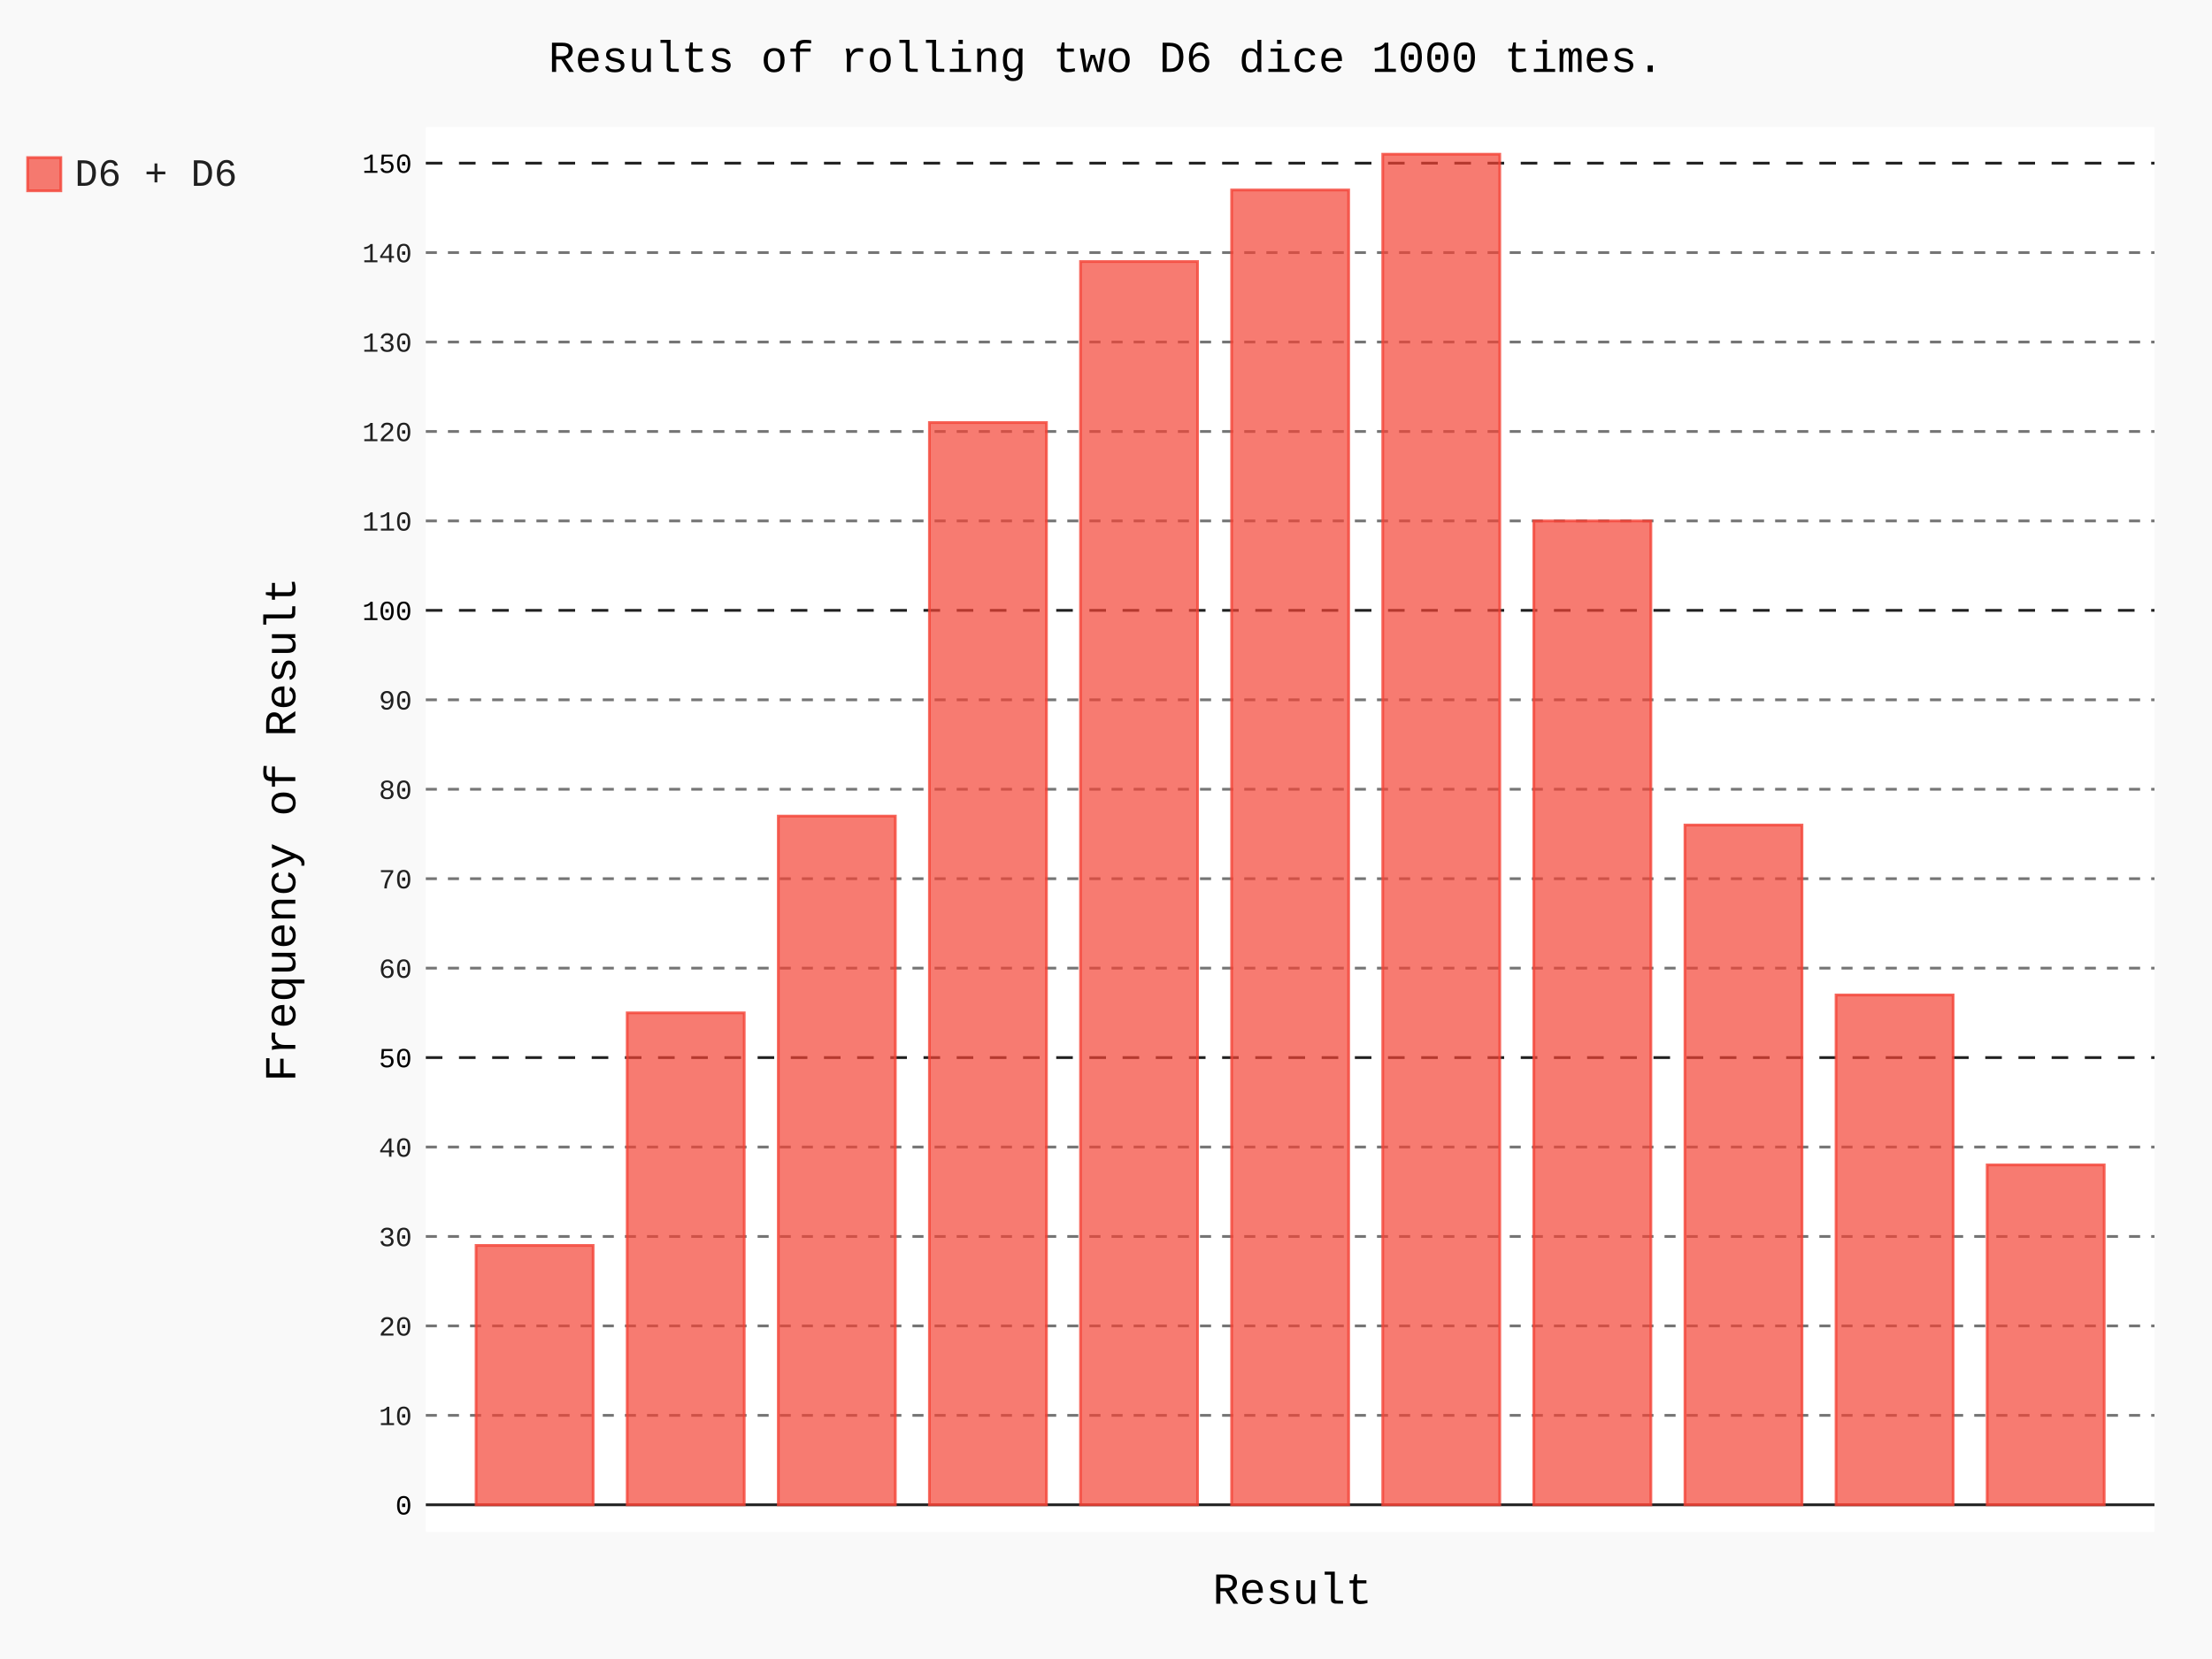
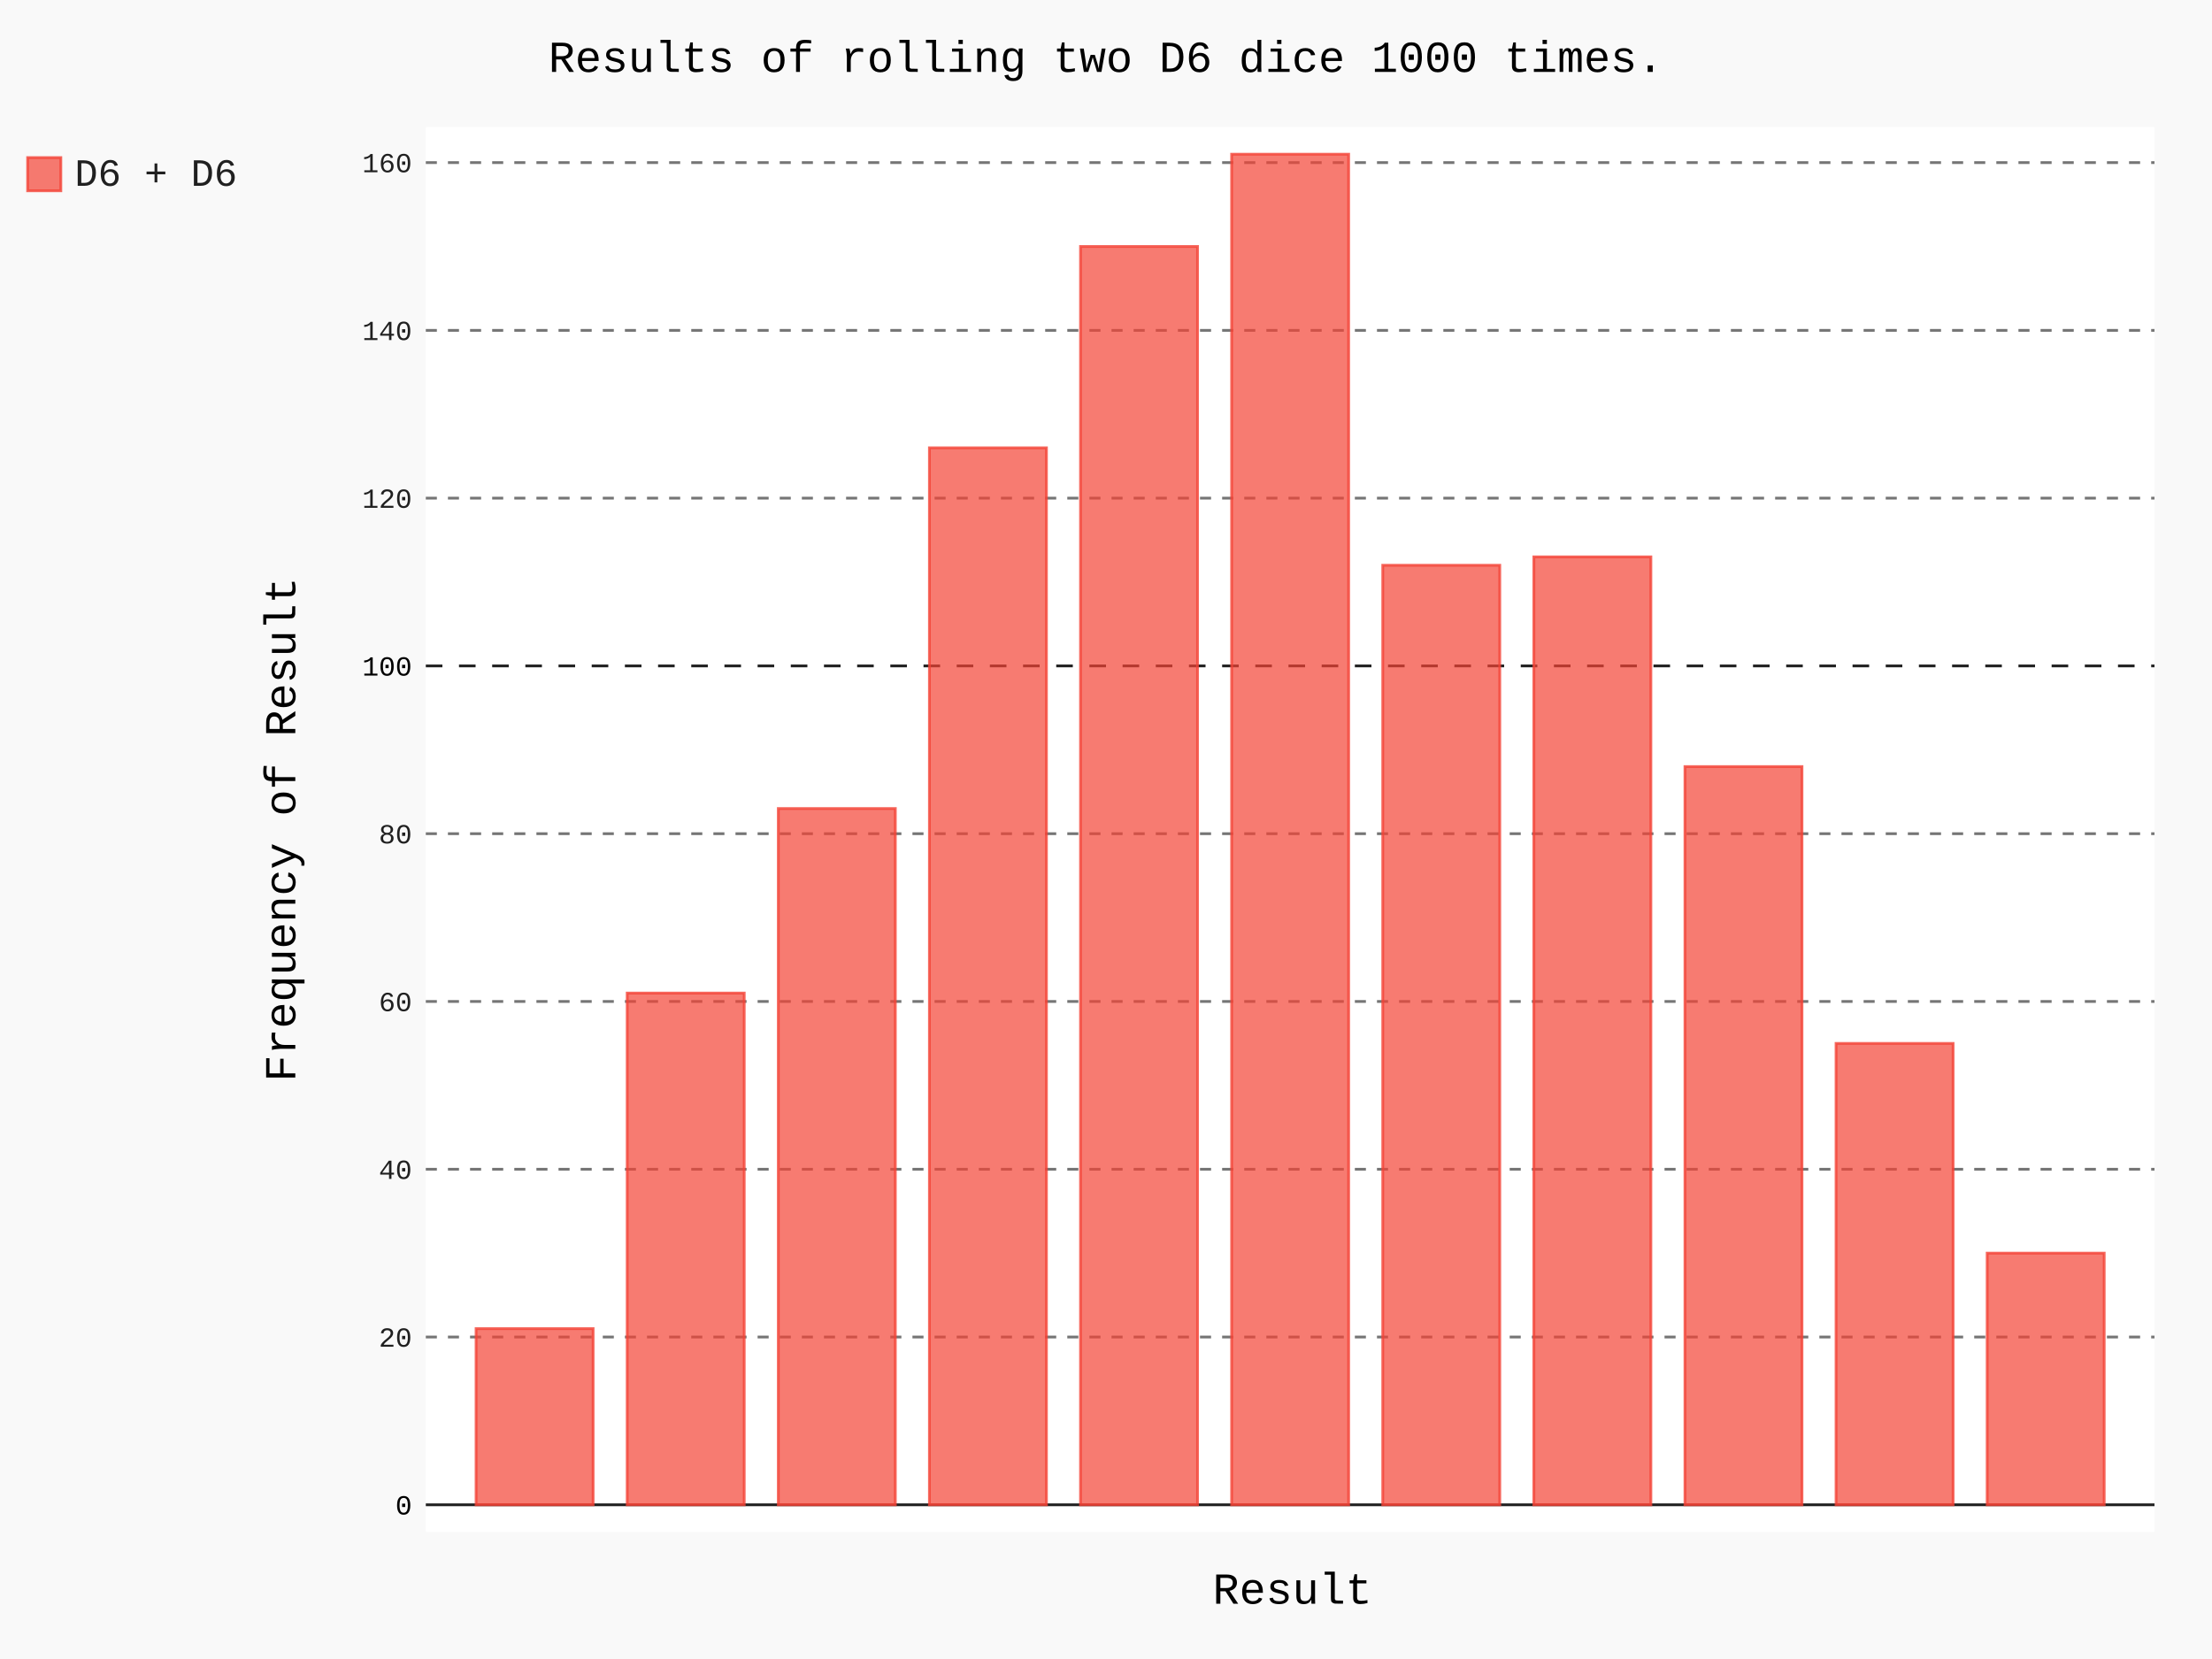
- <svg xmlns="http://www.w3.org/2000/svg" id="chart-d6502220-384a-4060-b2d6-c01d11041230" class="pygal-chart" viewBox="0 0 800 600">
+ <svg xmlns="http://www.w3.org/2000/svg" id="chart-bec41007-413c-4f81-974b-aab70a4fe90b" class="pygal-chart" viewBox="0 0 800 600">
  <defs>
-     <style type="text/css">#chart-d6502220-384a-4060-b2d6-c01d11041230{-webkit-user-select:none;-webkit-font-smoothing:antialiased;font-family:Consolas,"Liberation Mono",Menlo,Courier,monospace}#chart-d6502220-384a-4060-b2d6-c01d11041230 .title{font-family:Consolas,"Liberation Mono",Menlo,Courier,monospace;font-size:16px}#chart-d6502220-384a-4060-b2d6-c01d11041230 .legends .legend text{font-family:Consolas,"Liberation Mono",Menlo,Courier,monospace;font-size:14px}#chart-d6502220-384a-4060-b2d6-c01d11041230 .axis text{font-family:Consolas,"Liberation Mono",Menlo,Courier,monospace;font-size:10px}#chart-d6502220-384a-4060-b2d6-c01d11041230 .axis text.major{font-family:Consolas,"Liberation Mono",Menlo,Courier,monospace;font-size:10px}#chart-d6502220-384a-4060-b2d6-c01d11041230 .text-overlay text.value{font-family:Consolas,"Liberation Mono",Menlo,Courier,monospace;font-size:16px}#chart-d6502220-384a-4060-b2d6-c01d11041230 .text-overlay text.label{font-family:Consolas,"Liberation Mono",Menlo,Courier,monospace;font-size:10px}#chart-d6502220-384a-4060-b2d6-c01d11041230 .tooltip{font-family:Consolas,"Liberation Mono",Menlo,Courier,monospace;font-size:14px}#chart-d6502220-384a-4060-b2d6-c01d11041230 text.no_data{font-family:Consolas,"Liberation Mono",Menlo,Courier,monospace;font-size:64px}
- #chart-d6502220-384a-4060-b2d6-c01d11041230{background-color:rgba(249,249,249,1)}#chart-d6502220-384a-4060-b2d6-c01d11041230 path,#chart-d6502220-384a-4060-b2d6-c01d11041230 line,#chart-d6502220-384a-4060-b2d6-c01d11041230 rect,#chart-d6502220-384a-4060-b2d6-c01d11041230 circle{-webkit-transition:150ms;-moz-transition:150ms;transition:150ms}#chart-d6502220-384a-4060-b2d6-c01d11041230 .graph &gt; .background{fill:rgba(249,249,249,1)}#chart-d6502220-384a-4060-b2d6-c01d11041230 .plot &gt; .background{fill:rgba(255,255,255,1)}#chart-d6502220-384a-4060-b2d6-c01d11041230 .graph{fill:rgba(0,0,0,.87)}#chart-d6502220-384a-4060-b2d6-c01d11041230 text.no_data{fill:rgba(0,0,0,1)}#chart-d6502220-384a-4060-b2d6-c01d11041230 .title{fill:rgba(0,0,0,1)}#chart-d6502220-384a-4060-b2d6-c01d11041230 .legends .legend text{fill:rgba(0,0,0,.87)}#chart-d6502220-384a-4060-b2d6-c01d11041230 .legends .legend:hover text{fill:rgba(0,0,0,1)}#chart-d6502220-384a-4060-b2d6-c01d11041230 .axis .line{stroke:rgba(0,0,0,1)}#chart-d6502220-384a-4060-b2d6-c01d11041230 .axis .guide.line{stroke:rgba(0,0,0,.54)}#chart-d6502220-384a-4060-b2d6-c01d11041230 .axis .major.line{stroke:rgba(0,0,0,.87)}#chart-d6502220-384a-4060-b2d6-c01d11041230 .axis text.major{fill:rgba(0,0,0,1)}#chart-d6502220-384a-4060-b2d6-c01d11041230 .axis.y .guides:hover .guide.line,#chart-d6502220-384a-4060-b2d6-c01d11041230 .line-graph .axis.x .guides:hover .guide.line,#chart-d6502220-384a-4060-b2d6-c01d11041230 .stackedline-graph .axis.x .guides:hover .guide.line,#chart-d6502220-384a-4060-b2d6-c01d11041230 .xy-graph .axis.x .guides:hover .guide.line{stroke:rgba(0,0,0,1)}#chart-d6502220-384a-4060-b2d6-c01d11041230 .axis .guides:hover text{fill:rgba(0,0,0,1)}#chart-d6502220-384a-4060-b2d6-c01d11041230 .reactive{fill-opacity:.7;stroke-opacity:.8}#chart-d6502220-384a-4060-b2d6-c01d11041230 .ci{stroke:rgba(0,0,0,.87)}#chart-d6502220-384a-4060-b2d6-c01d11041230 .reactive.active,#chart-d6502220-384a-4060-b2d6-c01d11041230 .active .reactive{fill-opacity:.8;stroke-opacity:.9;stroke-width:4}#chart-d6502220-384a-4060-b2d6-c01d11041230 .ci .reactive.active{stroke-width:1.5}#chart-d6502220-384a-4060-b2d6-c01d11041230 .series text{fill:rgba(0,0,0,1)}#chart-d6502220-384a-4060-b2d6-c01d11041230 .tooltip rect{fill:rgba(255,255,255,1);stroke:rgba(0,0,0,1);-webkit-transition:opacity 150ms;-moz-transition:opacity 150ms;transition:opacity 150ms}#chart-d6502220-384a-4060-b2d6-c01d11041230 .tooltip .label{fill:rgba(0,0,0,.87)}#chart-d6502220-384a-4060-b2d6-c01d11041230 .tooltip .label{fill:rgba(0,0,0,.87)}#chart-d6502220-384a-4060-b2d6-c01d11041230 .tooltip .legend{font-size:.8em;fill:rgba(0,0,0,.54)}#chart-d6502220-384a-4060-b2d6-c01d11041230 .tooltip .x_label{font-size:.6em;fill:rgba(0,0,0,1)}#chart-d6502220-384a-4060-b2d6-c01d11041230 .tooltip .xlink{font-size:.5em;text-decoration:underline}#chart-d6502220-384a-4060-b2d6-c01d11041230 .tooltip .value{font-size:1.5em}#chart-d6502220-384a-4060-b2d6-c01d11041230 .bound{font-size:.5em}#chart-d6502220-384a-4060-b2d6-c01d11041230 .max-value{font-size:.75em;fill:rgba(0,0,0,.54)}#chart-d6502220-384a-4060-b2d6-c01d11041230 .map-element{fill:rgba(255,255,255,1);stroke:rgba(0,0,0,.54) !important}#chart-d6502220-384a-4060-b2d6-c01d11041230 .map-element .reactive{fill-opacity:inherit;stroke-opacity:inherit}#chart-d6502220-384a-4060-b2d6-c01d11041230 .color-0,#chart-d6502220-384a-4060-b2d6-c01d11041230 .color-0 a:visited{stroke:#F44336;fill:#F44336}#chart-d6502220-384a-4060-b2d6-c01d11041230 .text-overlay .color-0 text{fill:black}
- #chart-d6502220-384a-4060-b2d6-c01d11041230 text.no_data{text-anchor:middle}#chart-d6502220-384a-4060-b2d6-c01d11041230 .guide.line{fill:none}#chart-d6502220-384a-4060-b2d6-c01d11041230 .centered{text-anchor:middle}#chart-d6502220-384a-4060-b2d6-c01d11041230 .title{text-anchor:middle}#chart-d6502220-384a-4060-b2d6-c01d11041230 .legends .legend text{fill-opacity:1}#chart-d6502220-384a-4060-b2d6-c01d11041230 .axis.x text{text-anchor:middle}#chart-d6502220-384a-4060-b2d6-c01d11041230 .axis.x:not(.web) text[transform]{text-anchor:start}#chart-d6502220-384a-4060-b2d6-c01d11041230 .axis.x:not(.web) text[transform].backwards{text-anchor:end}#chart-d6502220-384a-4060-b2d6-c01d11041230 .axis.y text{text-anchor:end}#chart-d6502220-384a-4060-b2d6-c01d11041230 .axis.y text[transform].backwards{text-anchor:start}#chart-d6502220-384a-4060-b2d6-c01d11041230 .axis.y2 text{text-anchor:start}#chart-d6502220-384a-4060-b2d6-c01d11041230 .axis.y2 text[transform].backwards{text-anchor:end}#chart-d6502220-384a-4060-b2d6-c01d11041230 .axis .guide.line{stroke-dasharray:4,4}#chart-d6502220-384a-4060-b2d6-c01d11041230 .axis .major.guide.line{stroke-dasharray:6,6}#chart-d6502220-384a-4060-b2d6-c01d11041230 .horizontal .axis.y .guide.line,#chart-d6502220-384a-4060-b2d6-c01d11041230 .horizontal .axis.y2 .guide.line,#chart-d6502220-384a-4060-b2d6-c01d11041230 .vertical .axis.x .guide.line{opacity:0}#chart-d6502220-384a-4060-b2d6-c01d11041230 .horizontal .axis.always_show .guide.line,#chart-d6502220-384a-4060-b2d6-c01d11041230 .vertical .axis.always_show .guide.line{opacity:1 !important}#chart-d6502220-384a-4060-b2d6-c01d11041230 .axis.y .guides:hover .guide.line,#chart-d6502220-384a-4060-b2d6-c01d11041230 .axis.y2 .guides:hover .guide.line,#chart-d6502220-384a-4060-b2d6-c01d11041230 .axis.x .guides:hover .guide.line{opacity:1}#chart-d6502220-384a-4060-b2d6-c01d11041230 .axis .guides:hover text{opacity:1}#chart-d6502220-384a-4060-b2d6-c01d11041230 .nofill{fill:none}#chart-d6502220-384a-4060-b2d6-c01d11041230 .subtle-fill{fill-opacity:.2}#chart-d6502220-384a-4060-b2d6-c01d11041230 .dot{stroke-width:1px;fill-opacity:1}#chart-d6502220-384a-4060-b2d6-c01d11041230 .dot.active{stroke-width:5px}#chart-d6502220-384a-4060-b2d6-c01d11041230 .dot.negative{fill:transparent}#chart-d6502220-384a-4060-b2d6-c01d11041230 text,#chart-d6502220-384a-4060-b2d6-c01d11041230 tspan{stroke:none !important}#chart-d6502220-384a-4060-b2d6-c01d11041230 .series text.active{opacity:1}#chart-d6502220-384a-4060-b2d6-c01d11041230 .tooltip rect{fill-opacity:.95;stroke-width:.5}#chart-d6502220-384a-4060-b2d6-c01d11041230 .tooltip text{fill-opacity:1}#chart-d6502220-384a-4060-b2d6-c01d11041230 .showable{visibility:hidden}#chart-d6502220-384a-4060-b2d6-c01d11041230 .showable.shown{visibility:visible}#chart-d6502220-384a-4060-b2d6-c01d11041230 .gauge-background{fill:rgba(229,229,229,1);stroke:none}#chart-d6502220-384a-4060-b2d6-c01d11041230 .bg-lines{stroke:rgba(249,249,249,1);stroke-width:2px}</style>
+     <style type="text/css">#chart-bec41007-413c-4f81-974b-aab70a4fe90b{-webkit-user-select:none;-webkit-font-smoothing:antialiased;font-family:Consolas,"Liberation Mono",Menlo,Courier,monospace}#chart-bec41007-413c-4f81-974b-aab70a4fe90b .title{font-family:Consolas,"Liberation Mono",Menlo,Courier,monospace;font-size:16px}#chart-bec41007-413c-4f81-974b-aab70a4fe90b .legends .legend text{font-family:Consolas,"Liberation Mono",Menlo,Courier,monospace;font-size:14px}#chart-bec41007-413c-4f81-974b-aab70a4fe90b .axis text{font-family:Consolas,"Liberation Mono",Menlo,Courier,monospace;font-size:10px}#chart-bec41007-413c-4f81-974b-aab70a4fe90b .axis text.major{font-family:Consolas,"Liberation Mono",Menlo,Courier,monospace;font-size:10px}#chart-bec41007-413c-4f81-974b-aab70a4fe90b .text-overlay text.value{font-family:Consolas,"Liberation Mono",Menlo,Courier,monospace;font-size:16px}#chart-bec41007-413c-4f81-974b-aab70a4fe90b .text-overlay text.label{font-family:Consolas,"Liberation Mono",Menlo,Courier,monospace;font-size:10px}#chart-bec41007-413c-4f81-974b-aab70a4fe90b .tooltip{font-family:Consolas,"Liberation Mono",Menlo,Courier,monospace;font-size:14px}#chart-bec41007-413c-4f81-974b-aab70a4fe90b text.no_data{font-family:Consolas,"Liberation Mono",Menlo,Courier,monospace;font-size:64px}
+ #chart-bec41007-413c-4f81-974b-aab70a4fe90b{background-color:rgba(249,249,249,1)}#chart-bec41007-413c-4f81-974b-aab70a4fe90b path,#chart-bec41007-413c-4f81-974b-aab70a4fe90b line,#chart-bec41007-413c-4f81-974b-aab70a4fe90b rect,#chart-bec41007-413c-4f81-974b-aab70a4fe90b circle{-webkit-transition:150ms;-moz-transition:150ms;transition:150ms}#chart-bec41007-413c-4f81-974b-aab70a4fe90b .graph &gt; .background{fill:rgba(249,249,249,1)}#chart-bec41007-413c-4f81-974b-aab70a4fe90b .plot &gt; .background{fill:rgba(255,255,255,1)}#chart-bec41007-413c-4f81-974b-aab70a4fe90b .graph{fill:rgba(0,0,0,.87)}#chart-bec41007-413c-4f81-974b-aab70a4fe90b text.no_data{fill:rgba(0,0,0,1)}#chart-bec41007-413c-4f81-974b-aab70a4fe90b .title{fill:rgba(0,0,0,1)}#chart-bec41007-413c-4f81-974b-aab70a4fe90b .legends .legend text{fill:rgba(0,0,0,.87)}#chart-bec41007-413c-4f81-974b-aab70a4fe90b .legends .legend:hover text{fill:rgba(0,0,0,1)}#chart-bec41007-413c-4f81-974b-aab70a4fe90b .axis .line{stroke:rgba(0,0,0,1)}#chart-bec41007-413c-4f81-974b-aab70a4fe90b .axis .guide.line{stroke:rgba(0,0,0,.54)}#chart-bec41007-413c-4f81-974b-aab70a4fe90b .axis .major.line{stroke:rgba(0,0,0,.87)}#chart-bec41007-413c-4f81-974b-aab70a4fe90b .axis text.major{fill:rgba(0,0,0,1)}#chart-bec41007-413c-4f81-974b-aab70a4fe90b .axis.y .guides:hover .guide.line,#chart-bec41007-413c-4f81-974b-aab70a4fe90b .line-graph .axis.x .guides:hover .guide.line,#chart-bec41007-413c-4f81-974b-aab70a4fe90b .stackedline-graph .axis.x .guides:hover .guide.line,#chart-bec41007-413c-4f81-974b-aab70a4fe90b .xy-graph .axis.x .guides:hover .guide.line{stroke:rgba(0,0,0,1)}#chart-bec41007-413c-4f81-974b-aab70a4fe90b .axis .guides:hover text{fill:rgba(0,0,0,1)}#chart-bec41007-413c-4f81-974b-aab70a4fe90b .reactive{fill-opacity:.7;stroke-opacity:.8}#chart-bec41007-413c-4f81-974b-aab70a4fe90b .ci{stroke:rgba(0,0,0,.87)}#chart-bec41007-413c-4f81-974b-aab70a4fe90b .reactive.active,#chart-bec41007-413c-4f81-974b-aab70a4fe90b .active .reactive{fill-opacity:.8;stroke-opacity:.9;stroke-width:4}#chart-bec41007-413c-4f81-974b-aab70a4fe90b .ci .reactive.active{stroke-width:1.5}#chart-bec41007-413c-4f81-974b-aab70a4fe90b .series text{fill:rgba(0,0,0,1)}#chart-bec41007-413c-4f81-974b-aab70a4fe90b .tooltip rect{fill:rgba(255,255,255,1);stroke:rgba(0,0,0,1);-webkit-transition:opacity 150ms;-moz-transition:opacity 150ms;transition:opacity 150ms}#chart-bec41007-413c-4f81-974b-aab70a4fe90b .tooltip .label{fill:rgba(0,0,0,.87)}#chart-bec41007-413c-4f81-974b-aab70a4fe90b .tooltip .label{fill:rgba(0,0,0,.87)}#chart-bec41007-413c-4f81-974b-aab70a4fe90b .tooltip .legend{font-size:.8em;fill:rgba(0,0,0,.54)}#chart-bec41007-413c-4f81-974b-aab70a4fe90b .tooltip .x_label{font-size:.6em;fill:rgba(0,0,0,1)}#chart-bec41007-413c-4f81-974b-aab70a4fe90b .tooltip .xlink{font-size:.5em;text-decoration:underline}#chart-bec41007-413c-4f81-974b-aab70a4fe90b .tooltip .value{font-size:1.5em}#chart-bec41007-413c-4f81-974b-aab70a4fe90b .bound{font-size:.5em}#chart-bec41007-413c-4f81-974b-aab70a4fe90b .max-value{font-size:.75em;fill:rgba(0,0,0,.54)}#chart-bec41007-413c-4f81-974b-aab70a4fe90b .map-element{fill:rgba(255,255,255,1);stroke:rgba(0,0,0,.54) !important}#chart-bec41007-413c-4f81-974b-aab70a4fe90b .map-element .reactive{fill-opacity:inherit;stroke-opacity:inherit}#chart-bec41007-413c-4f81-974b-aab70a4fe90b .color-0,#chart-bec41007-413c-4f81-974b-aab70a4fe90b .color-0 a:visited{stroke:#F44336;fill:#F44336}#chart-bec41007-413c-4f81-974b-aab70a4fe90b .text-overlay .color-0 text{fill:black}
+ #chart-bec41007-413c-4f81-974b-aab70a4fe90b text.no_data{text-anchor:middle}#chart-bec41007-413c-4f81-974b-aab70a4fe90b .guide.line{fill:none}#chart-bec41007-413c-4f81-974b-aab70a4fe90b .centered{text-anchor:middle}#chart-bec41007-413c-4f81-974b-aab70a4fe90b .title{text-anchor:middle}#chart-bec41007-413c-4f81-974b-aab70a4fe90b .legends .legend text{fill-opacity:1}#chart-bec41007-413c-4f81-974b-aab70a4fe90b .axis.x text{text-anchor:middle}#chart-bec41007-413c-4f81-974b-aab70a4fe90b .axis.x:not(.web) text[transform]{text-anchor:start}#chart-bec41007-413c-4f81-974b-aab70a4fe90b .axis.x:not(.web) text[transform].backwards{text-anchor:end}#chart-bec41007-413c-4f81-974b-aab70a4fe90b .axis.y text{text-anchor:end}#chart-bec41007-413c-4f81-974b-aab70a4fe90b .axis.y text[transform].backwards{text-anchor:start}#chart-bec41007-413c-4f81-974b-aab70a4fe90b .axis.y2 text{text-anchor:start}#chart-bec41007-413c-4f81-974b-aab70a4fe90b .axis.y2 text[transform].backwards{text-anchor:end}#chart-bec41007-413c-4f81-974b-aab70a4fe90b .axis .guide.line{stroke-dasharray:4,4}#chart-bec41007-413c-4f81-974b-aab70a4fe90b .axis .major.guide.line{stroke-dasharray:6,6}#chart-bec41007-413c-4f81-974b-aab70a4fe90b .horizontal .axis.y .guide.line,#chart-bec41007-413c-4f81-974b-aab70a4fe90b .horizontal .axis.y2 .guide.line,#chart-bec41007-413c-4f81-974b-aab70a4fe90b .vertical .axis.x .guide.line{opacity:0}#chart-bec41007-413c-4f81-974b-aab70a4fe90b .horizontal .axis.always_show .guide.line,#chart-bec41007-413c-4f81-974b-aab70a4fe90b .vertical .axis.always_show .guide.line{opacity:1 !important}#chart-bec41007-413c-4f81-974b-aab70a4fe90b .axis.y .guides:hover .guide.line,#chart-bec41007-413c-4f81-974b-aab70a4fe90b .axis.y2 .guides:hover .guide.line,#chart-bec41007-413c-4f81-974b-aab70a4fe90b .axis.x .guides:hover .guide.line{opacity:1}#chart-bec41007-413c-4f81-974b-aab70a4fe90b .axis .guides:hover text{opacity:1}#chart-bec41007-413c-4f81-974b-aab70a4fe90b .nofill{fill:none}#chart-bec41007-413c-4f81-974b-aab70a4fe90b .subtle-fill{fill-opacity:.2}#chart-bec41007-413c-4f81-974b-aab70a4fe90b .dot{stroke-width:1px;fill-opacity:1}#chart-bec41007-413c-4f81-974b-aab70a4fe90b .dot.active{stroke-width:5px}#chart-bec41007-413c-4f81-974b-aab70a4fe90b .dot.negative{fill:transparent}#chart-bec41007-413c-4f81-974b-aab70a4fe90b text,#chart-bec41007-413c-4f81-974b-aab70a4fe90b tspan{stroke:none !important}#chart-bec41007-413c-4f81-974b-aab70a4fe90b .series text.active{opacity:1}#chart-bec41007-413c-4f81-974b-aab70a4fe90b .tooltip rect{fill-opacity:.95;stroke-width:.5}#chart-bec41007-413c-4f81-974b-aab70a4fe90b .tooltip text{fill-opacity:1}#chart-bec41007-413c-4f81-974b-aab70a4fe90b .showable{visibility:hidden}#chart-bec41007-413c-4f81-974b-aab70a4fe90b .showable.shown{visibility:visible}#chart-bec41007-413c-4f81-974b-aab70a4fe90b .gauge-background{fill:rgba(229,229,229,1);stroke:none}#chart-bec41007-413c-4f81-974b-aab70a4fe90b .bg-lines{stroke:rgba(249,249,249,1);stroke-width:2px}</style>
  </defs>
  <g class="graph bar-graph vertical">
    <rect x="0" y="0" width="800" height="600" class="background" />
    <g transform="translate(154, 46)" class="plot">
      <rect x="0" y="0" width="625.2" height="508" class="background" />
      <g class="axis y always_show">
        <g class="guides">
          <path d="M0 498.231 h625.2" class="axis major line" />
          <text x="-5" y="501.731" class="major">0</text>
        </g>
        <g class="guides">
-           <path d="M0 465.882 h625.2" class="guide line" />
-           <text x="-5" y="469.382" class="">10</text>
+           <path d="M0 437.552 h625.2" class="guide line" />
+           <text x="-5" y="441.052" class="">20</text>
        </g>
        <g class="guides">
-           <path d="M0 433.534 h625.2" class="guide line" />
-           <text x="-5" y="437.034" class="">20</text>
+           <path d="M0 376.874 h625.2" class="guide line" />
+           <text x="-5" y="380.374" class="">40</text>
        </g>
        <g class="guides">
-           <path d="M0 401.185 h625.2" class="guide line" />
-           <text x="-5" y="404.685" class="">30</text>
+           <path d="M0 316.195 h625.2" class="guide line" />
+           <text x="-5" y="319.695" class="">60</text>
        </g>
        <g class="guides">
-           <path d="M0 368.837 h625.2" class="guide line" />
-           <text x="-5" y="372.337" class="">40</text>
+           <path d="M0 255.517 h625.2" class="guide line" />
+           <text x="-5" y="259.017" class="">80</text>
        </g>
        <g class="guides">
-           <path d="M0 336.489 h625.2" class="major guide line" />
-           <text x="-5" y="339.989" class="major">50</text>
+           <path d="M0 194.839 h625.2" class="major guide line" />
+           <text x="-5" y="198.339" class="major">100</text>
        </g>
        <g class="guides">
-           <path d="M0 304.14 h625.2" class="guide line" />
-           <text x="-5" y="307.64" class="">60</text>
+           <path d="M0 134.16 h625.2" class="guide line" />
+           <text x="-5" y="137.66" class="">120</text>
        </g>
        <g class="guides">
-           <path d="M0 271.792 h625.2" class="guide line" />
-           <text x="-5" y="275.292" class="">70</text>
+           <path d="M0 73.482 h625.2" class="guide line" />
+           <text x="-5" y="76.982" class="">140</text>
        </g>
        <g class="guides">
-           <path d="M0 239.443 h625.2" class="guide line" />
-           <text x="-5" y="242.943" class="">80</text>
-         </g>
-         <g class="guides">
-           <path d="M0 207.095 h625.2" class="guide line" />
-           <text x="-5" y="210.595" class="">90</text>
-         </g>
-         <g class="guides">
-           <path d="M0 174.746 h625.2" class="major guide line" />
-           <text x="-5" y="178.246" class="major">100</text>
-         </g>
-         <g class="guides">
-           <path d="M0 142.398 h625.2" class="guide line" />
-           <text x="-5" y="145.898" class="">110</text>
-         </g>
-         <g class="guides">
-           <path d="M0 110.049 h625.2" class="guide line" />
-           <text x="-5" y="113.549" class="">120</text>
-         </g>
-         <g class="guides">
-           <path d="M0 77.701 h625.2" class="guide line" />
-           <text x="-5" y="81.201" class="">130</text>
-         </g>
-         <g class="guides">
-           <path d="M0 45.353 h625.2" class="guide line" />
-           <text x="-5" y="48.853" class="">140</text>
-         </g>
-         <g class="guides">
-           <path d="M0 13.004 h625.2" class="major guide line" />
-           <text x="-5" y="16.504" class="major">150</text>
+           <path d="M0 12.803 h625.2" class="guide line" />
+           <text x="-5" y="16.303" class="">160</text>
        </g>
      </g>
      <g class="series serie-0 color-0">
        <g class="bars">
          <g class="bar">
-             <rect x="18.188" y="404.42" rx="0" ry="0" width="42.321" height="93.81" class="rect reactive tooltip-trigger" />
+             <rect x="18.188" y="434.518" rx="0" ry="0" width="42.321" height="63.712" class="rect reactive tooltip-trigger" />
          </g>
          <g class="bar">
-             <rect x="72.838" y="320.314" rx="0" ry="0" width="42.321" height="177.916" class="rect reactive tooltip-trigger" />
+             <rect x="72.838" y="313.161" rx="0" ry="0" width="42.321" height="185.069" class="rect reactive tooltip-trigger" />
          </g>
          <g class="bar">
-             <rect x="127.488" y="249.148" rx="0" ry="0" width="42.321" height="249.083" class="rect reactive tooltip-trigger" />
+             <rect x="127.488" y="246.415" rx="0" ry="0" width="42.321" height="251.816" class="rect reactive tooltip-trigger" />
          </g>
          <g class="bar">
-             <rect x="182.139" y="106.815" rx="0" ry="0" width="42.321" height="391.416" class="rect reactive tooltip-trigger" />
+             <rect x="182.139" y="115.957" rx="0" ry="0" width="42.321" height="382.274" class="rect reactive tooltip-trigger" />
          </g>
          <g class="bar">
-             <rect x="236.789" y="48.587" rx="0" ry="0" width="42.321" height="449.643" class="rect reactive tooltip-trigger" />
+             <rect x="236.789" y="43.142" rx="0" ry="0" width="42.321" height="455.088" class="rect reactive tooltip-trigger" />
          </g>
          <g class="bar">
-             <rect x="291.439" y="22.709" rx="0" ry="0" width="42.321" height="475.522" class="rect reactive tooltip-trigger" />
+             <rect x="291.439" y="9.769" rx="0" ry="0" width="42.321" height="488.462" class="rect reactive tooltip-trigger" />
          </g>
          <g class="bar">
-             <rect x="346.09" y="9.769" rx="0" ry="0" width="42.321" height="488.462" class="rect reactive tooltip-trigger" />
+             <rect x="346.09" y="158.431" rx="0" ry="0" width="42.321" height="339.799" class="rect reactive tooltip-trigger" />
          </g>
          <g class="bar">
-             <rect x="400.74" y="142.398" rx="0" ry="0" width="42.321" height="355.833" class="rect reactive tooltip-trigger" />
+             <rect x="400.74" y="155.398" rx="0" ry="0" width="42.321" height="342.833" class="rect reactive tooltip-trigger" />
          </g>
          <g class="bar">
-             <rect x="455.39" y="252.383" rx="0" ry="0" width="42.321" height="245.848" class="rect reactive tooltip-trigger" />
+             <rect x="455.39" y="231.246" rx="0" ry="0" width="42.321" height="266.985" class="rect reactive tooltip-trigger" />
          </g>
          <g class="bar">
-             <rect x="510.041" y="313.845" rx="0" ry="0" width="42.321" height="184.386" class="rect reactive tooltip-trigger" />
+             <rect x="510.041" y="331.365" rx="0" ry="0" width="42.321" height="166.866" class="rect reactive tooltip-trigger" />
          </g>
          <g class="bar">
-             <rect x="564.691" y="375.307" rx="0" ry="0" width="42.321" height="122.924" class="rect reactive tooltip-trigger" />
+             <rect x="564.691" y="407.213" rx="0" ry="0" width="42.321" height="91.018" class="rect reactive tooltip-trigger" />
          </g>
        </g>
      </g>
    </g>
    <g class="titles">
      <text x="400.0" y="26" class="title plot_title">Results of rolling two D6 dice 1000 times.</text>
      <text x="467.4" y="580" class="title">Result</text>
      <text x="80.8" y="326.0" class="title" transform="rotate(-90 80.8 300)">Frequency of Result</text>
    </g>
    <g transform="translate(154, 46)" class="plot overlay">
      <g class="series serie-0 color-0" />
    </g>
    <g transform="translate(154, 46)" class="plot text-overlay">
      <g class="series serie-0 color-0" />
    </g>
    <g transform="translate(154, 46)" class="plot tooltip-overlay">
      <g transform="translate(0 0)" style="opacity: 0" class="tooltip">
        <rect rx="0" ry="0" width="0" height="0" class="tooltip-box" />
        <g class="text" />
      </g>
    </g>
    <g transform="translate(10, 56)" class="legends">
      <g id="activate-serie-0" class="legend reactive activate-serie">
        <rect x="0.0" y="1.0" width="12" height="12" class="color-0 reactive" />
        <text x="17.0" y="11.2">D6 + D6</text>
      </g>
    </g>
    <g transform="translate(790, 56)" class="legends" />
  </g>
</svg>
